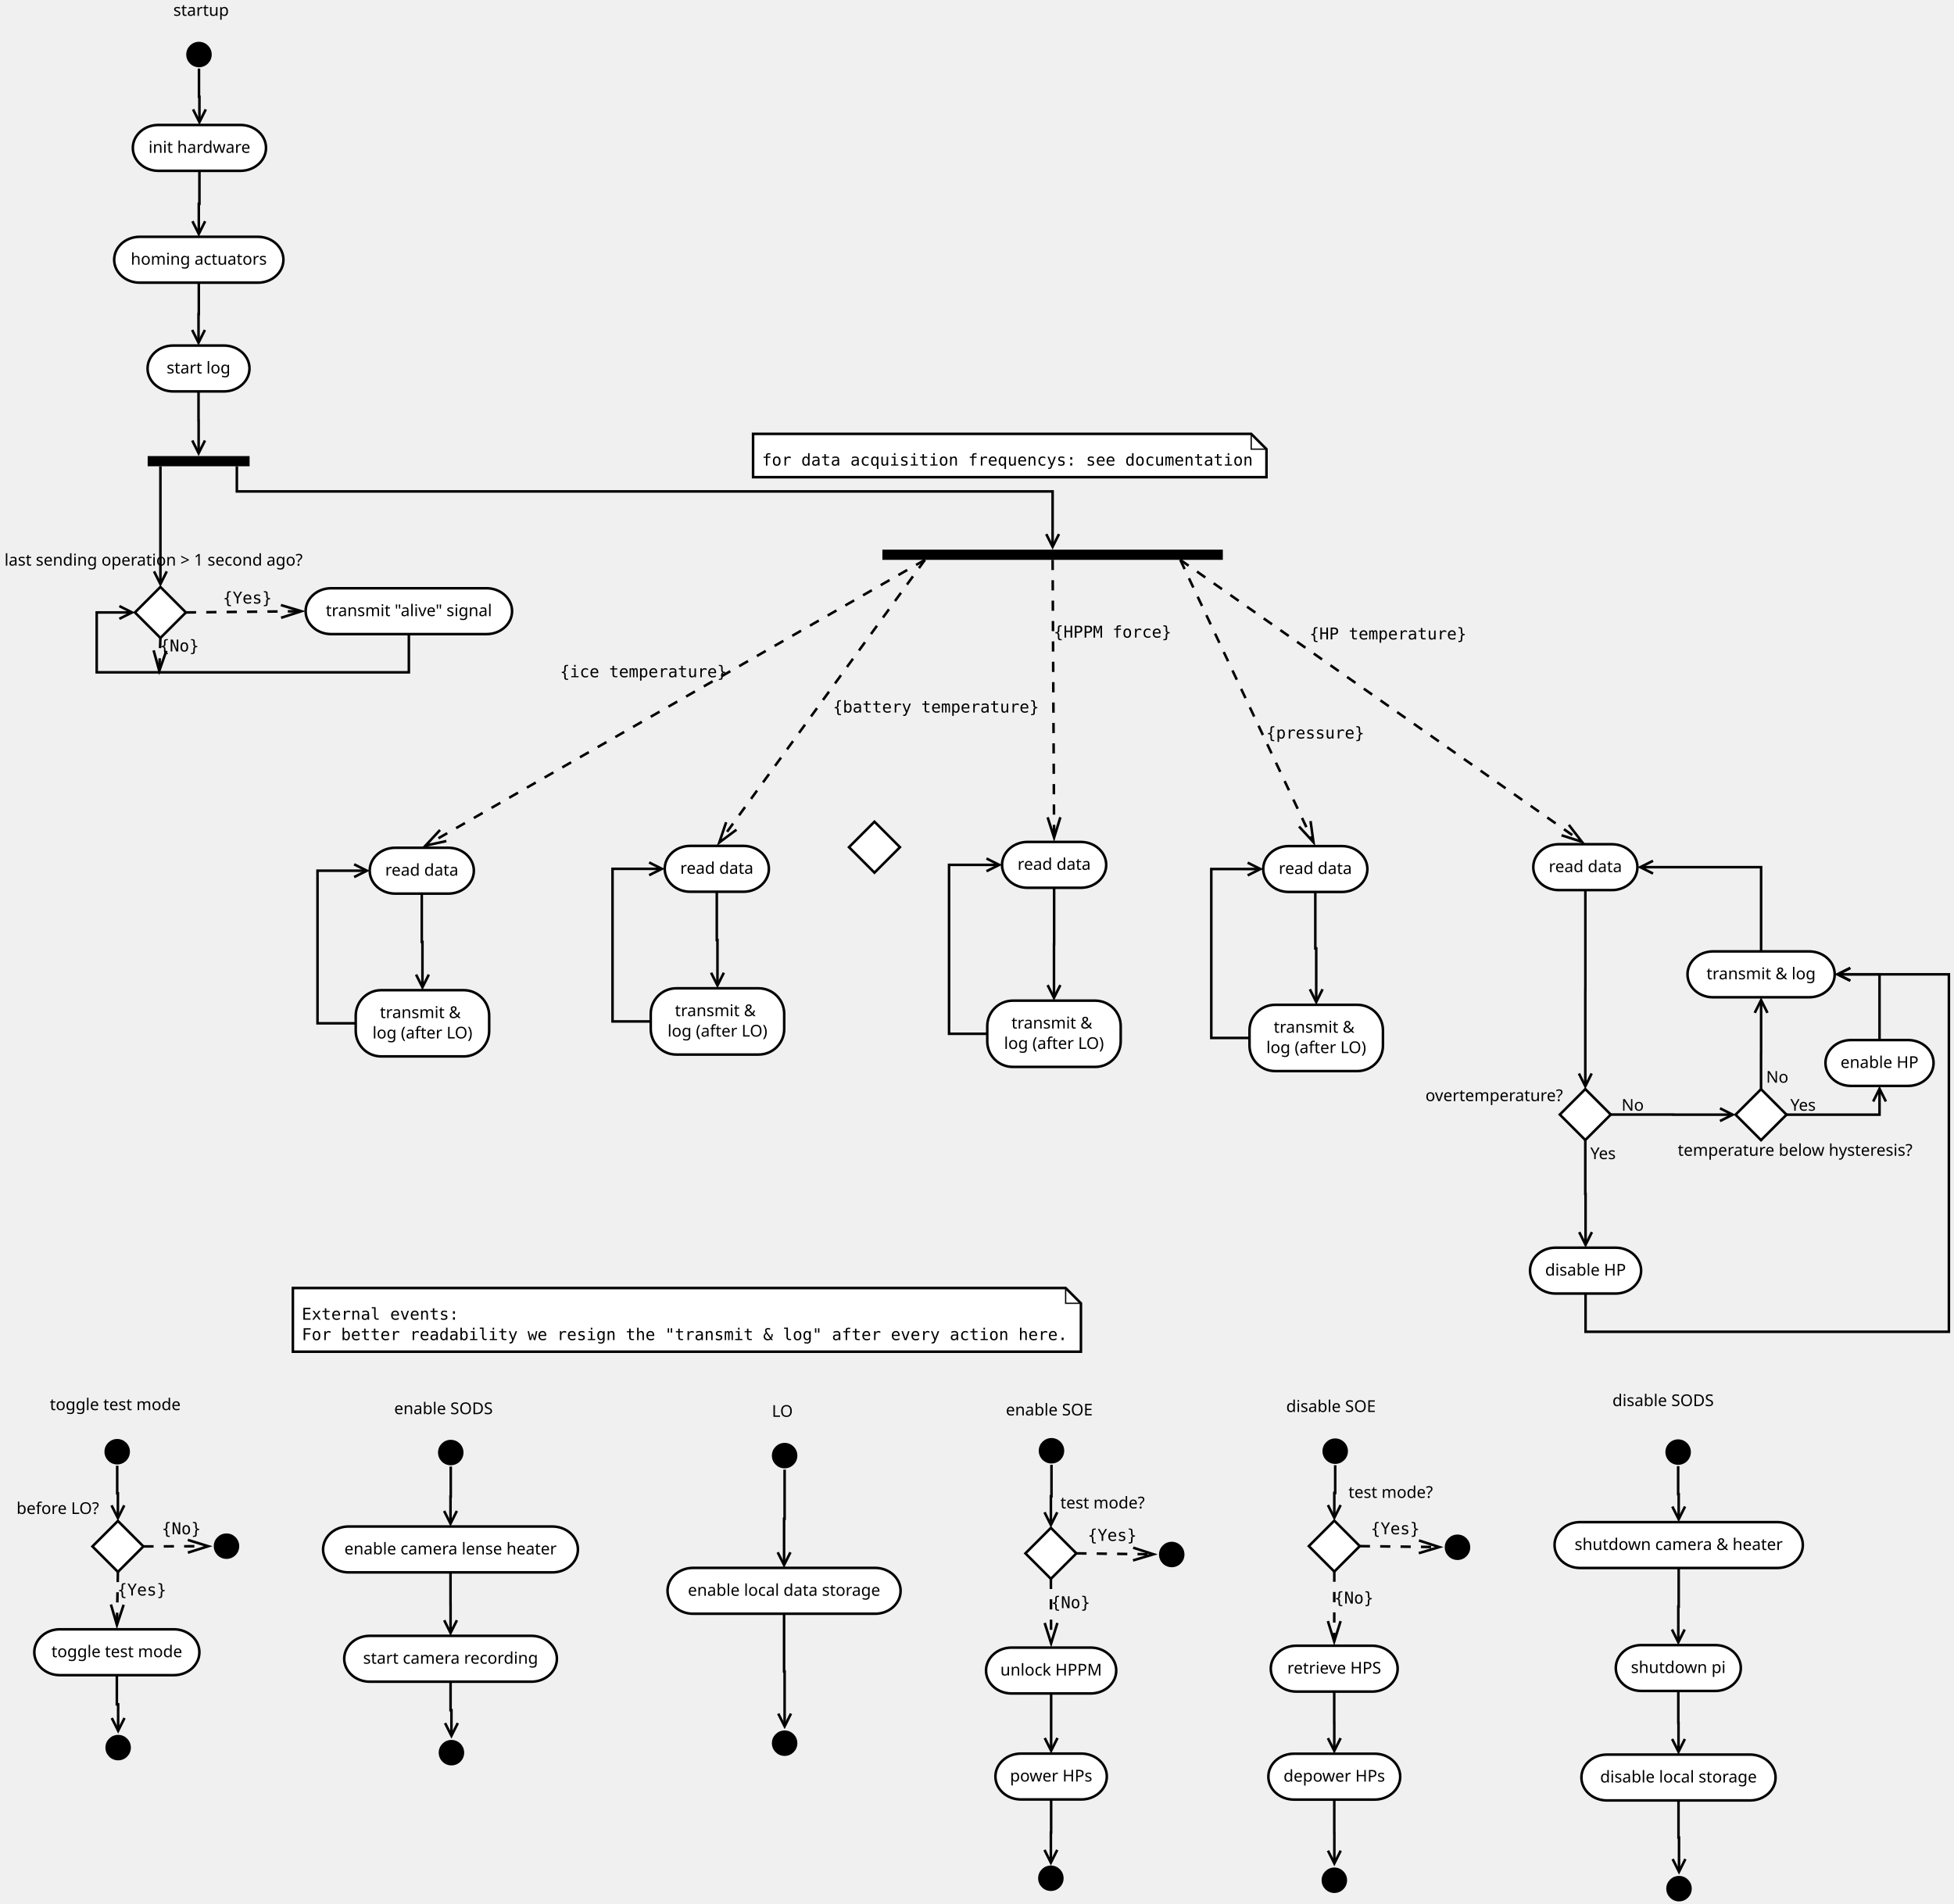
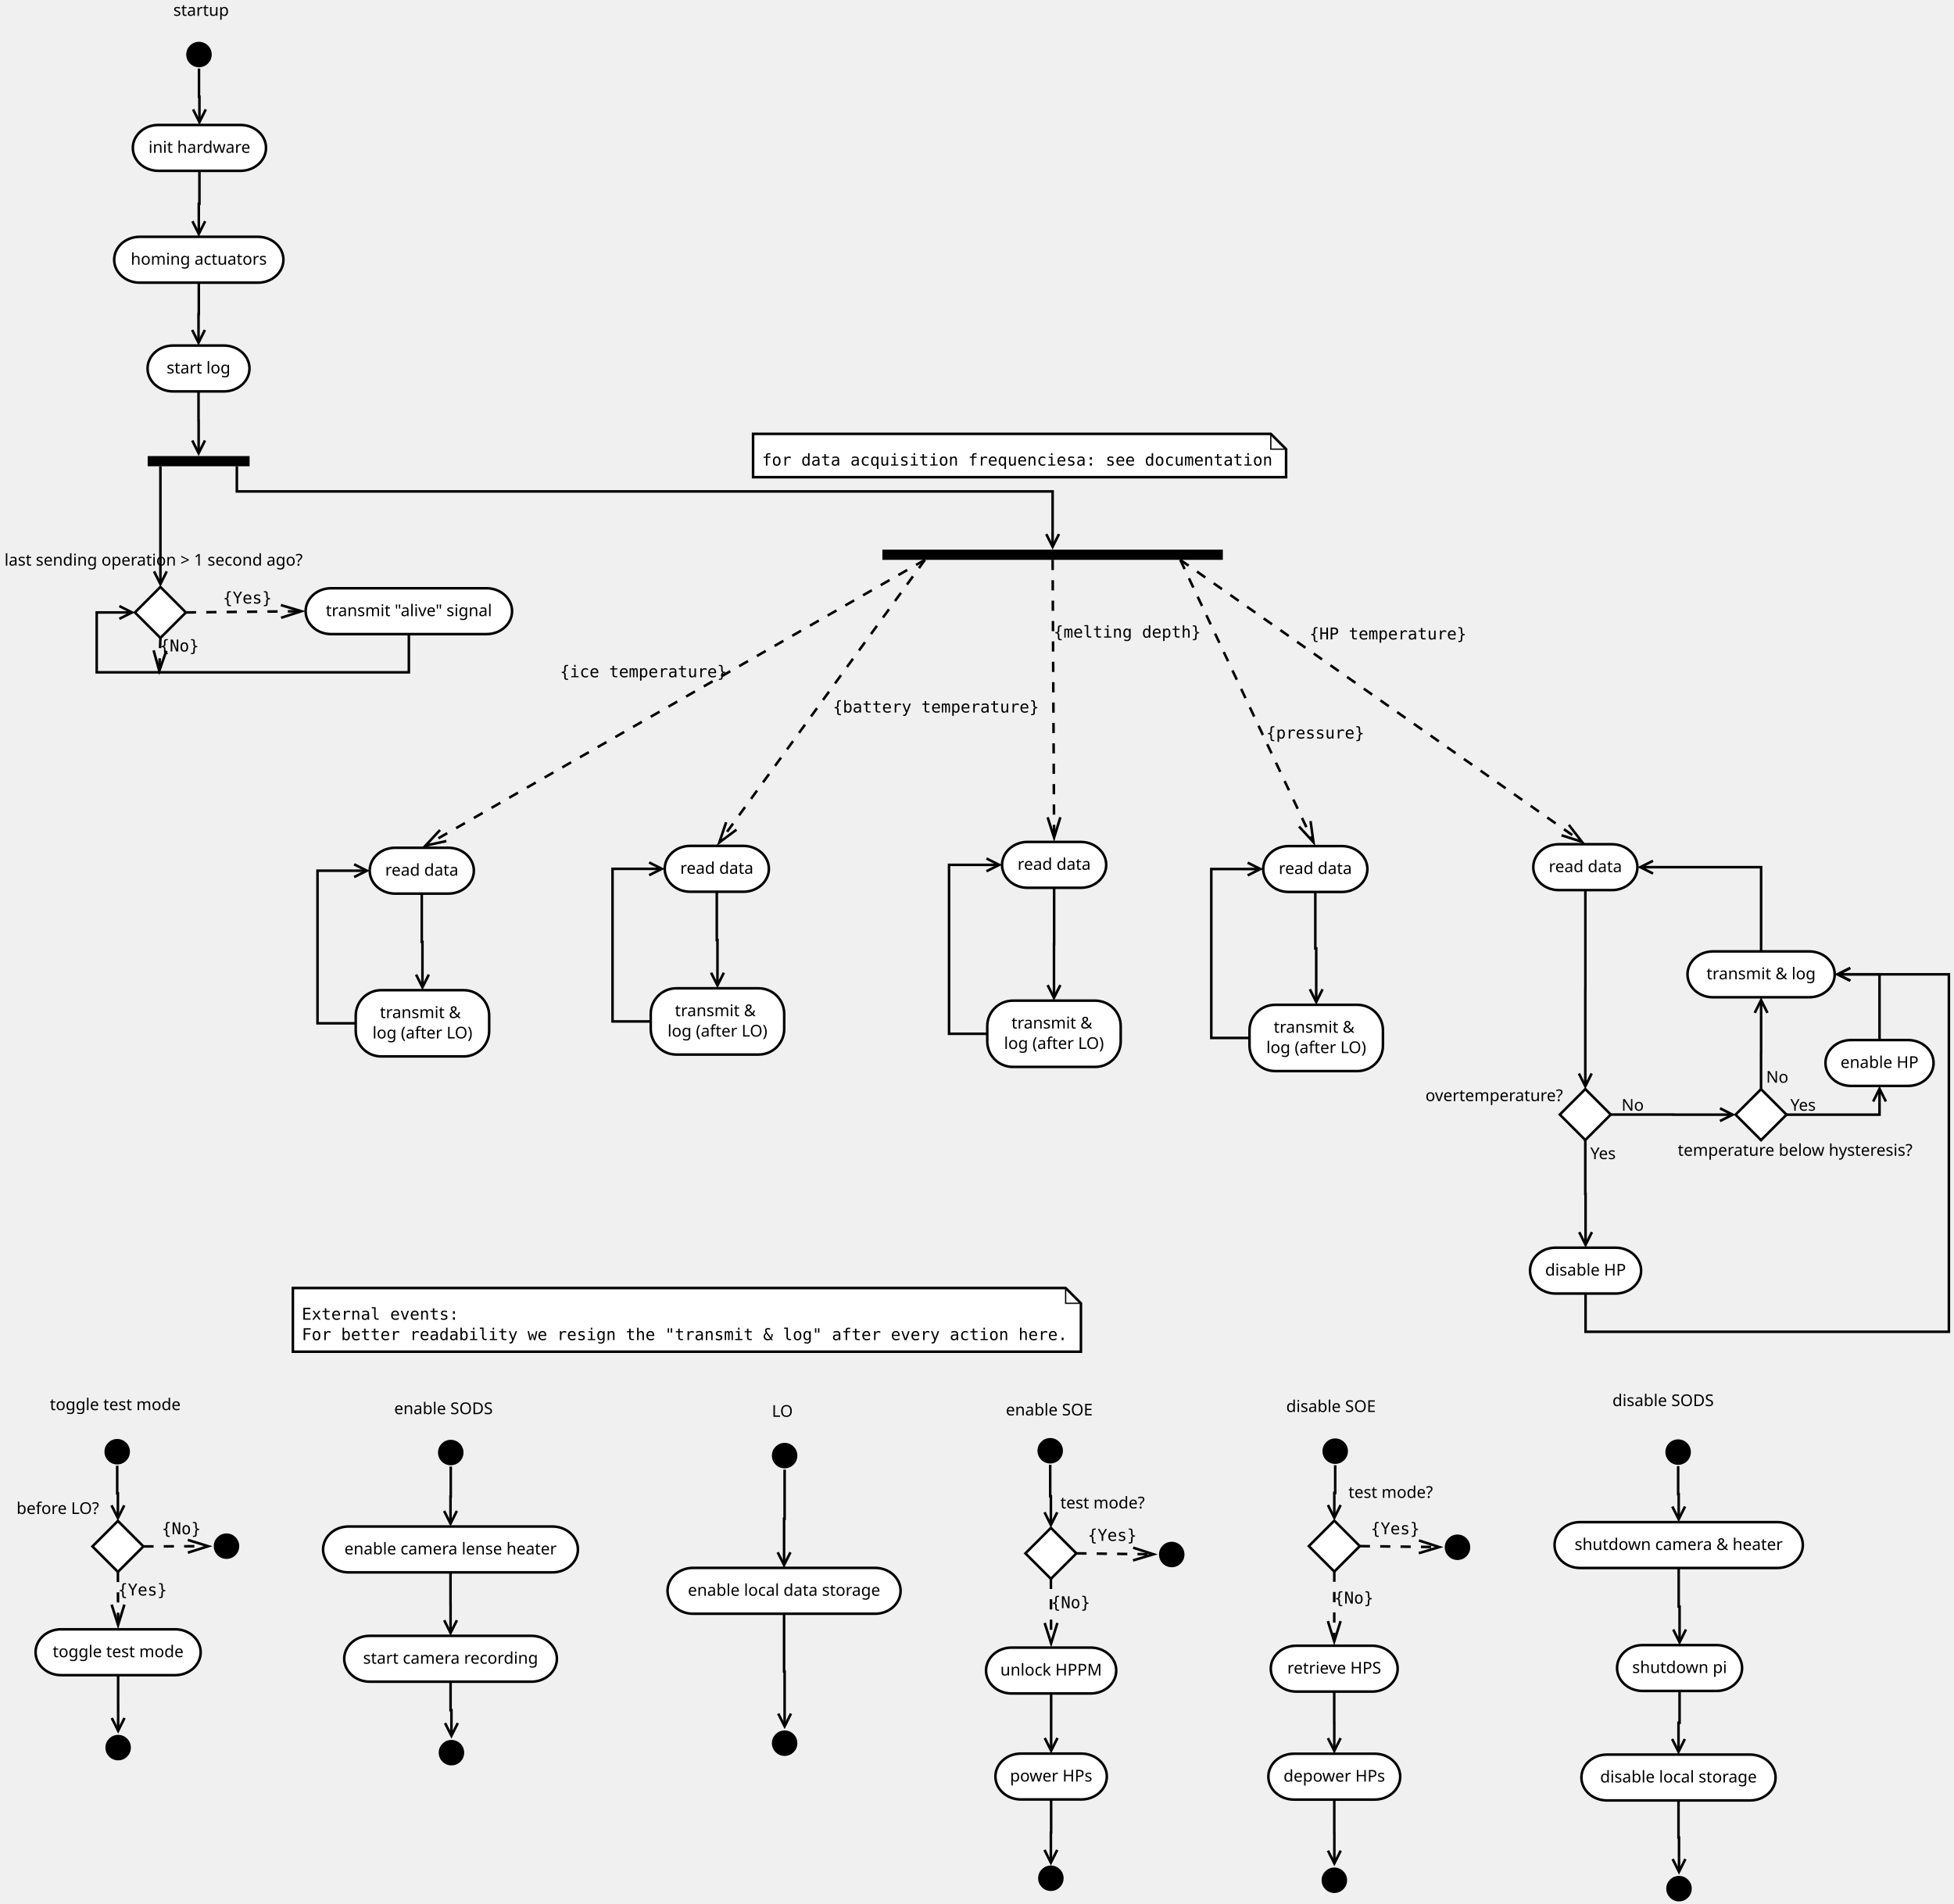
<svg xmlns="http://www.w3.org/2000/svg" width="77cm" height="75cm" viewBox="-56 98 1528 1494">
  <ellipse style="fill: #000000" cx="97.272" cy="140.804" rx="10" ry="10" />
  <g>
    <rect style="fill: #ffffff" x="45.351" y="196.088" width="104.55" height="36" rx="20" ry="20" />
    <rect style="fill: none; fill-opacity:0; stroke-width: 2; stroke: #000000" x="45.351" y="196.088" width="104.55" height="36" rx="20" ry="20" />
    <text font-size="12.8" style="fill: #000000;text-anchor:middle;font-family:sans-serif;font-style:normal;font-weight:normal" x="97.626" y="217.988">
      <tspan x="97.626" y="217.988">init hardware</tspan>
    </text>
  </g>
  <g>
    <polyline style="fill: none; fill-opacity:0; stroke-width: 2; stroke: #000000" points="97.272,151.81 97.272,173.949 97.626,173.949 97.626,191.616 " />
    <polyline style="fill: none; fill-opacity:0; stroke-width: 2; stroke: #000000" points="92.626,183.852 97.626,193.852 102.626,183.852 " />
  </g>
  <g>
    <rect style="fill: #ffffff" x="56.917" y="369.244" width="80" height="36" rx="20" ry="20" />
    <rect style="fill: none; fill-opacity:0; stroke-width: 2; stroke: #000000" x="56.917" y="369.244" width="80" height="36" rx="20" ry="20" />
    <text font-size="12.8" style="fill: #000000;text-anchor:middle;font-family:sans-serif;font-style:normal;font-weight:normal" x="96.917" y="391.144">
      <tspan x="96.917" y="391.144">start log</tspan>
    </text>
  </g>
  <g>
    <polyline style="fill: none; fill-opacity:0; stroke-width: 2; stroke: #000000" points="97.133,319.888 97.133,344.566 96.917,344.566 96.917,364.772 " />
    <polyline style="fill: none; fill-opacity:0; stroke-width: 2; stroke: #000000" points="91.917,357.008 96.917,367.008 101.917,357.008 " />
  </g>
  <g>
    <polyline style="fill: none; fill-opacity:0; stroke-width: 2; stroke: #000000" points="96.917,405.244 96.917,428 97,428 97,451.528 " />
    <polyline style="fill: none; fill-opacity:0; stroke-width: 2; stroke: #000000" points="92,443.764 97,453.764 102,443.764 " />
  </g>
  <rect style="fill: #000000" x="57" y="456" width="80" height="8" />
  <g>
    <polyline style="fill: none; fill-opacity:0; stroke-width: 2; stroke: #000000" points="67,464 67,484 67,484 67,554.278 " />
    <polyline style="fill: none; fill-opacity:0; stroke-width: 2; stroke: #000000" points="62,546.514 67,556.514 72,546.514 " />
  </g>
  <g>
    <polyline style="fill: none; fill-opacity:0; stroke-width: 2; stroke: #000000" points="127,464 127,483.75 767.352,483.75 767.352,524.992 " />
    <polyline style="fill: none; fill-opacity:0; stroke-width: 2; stroke: #000000" points="762.352,517.228 767.352,527.228 772.352,517.228 " />
  </g>
  <g>
    <polygon style="fill: #ffffff" points="47,578.75 67,558.75 87,578.75 67,598.75 " />
    <polygon style="fill: none; fill-opacity:0; stroke-width: 2; stroke: #000000" points="47,578.75 67,558.75 87,578.75 67,598.75 " />
  </g>
  <text font-size="12.8" style="fill: #000000;text-anchor:start;font-family:sans-serif;font-style:normal;font-weight:normal" x="-55.405" y="541.994">
    <tspan x="-55.405" y="541.994">last sending operation &gt; 1 second ago?</tspan>
  </text>
  <g>
    <line style="fill: none; fill-opacity:0; stroke-width: 2; stroke-dasharray: 8; stroke: #000000" x1="87" y1="578.75" x2="174.295" y2="577.821" />
    <polyline style="fill: none; fill-opacity:0; stroke-width: 2; stroke: #000000" points="161.702,582.956 177.648,577.786 161.595,572.956 " />
    <text font-size="12.8" style="fill: #000000;text-anchor:start;font-family:monospace;font-style:normal;font-weight:normal" x="116" y="571.75">{Yes}</text>
  </g>
  <g>
    <rect style="fill: #ffffff" x="181" y="559.75" width="162.05" height="36" rx="20" ry="20" />
    <rect style="fill: none; fill-opacity:0; stroke-width: 2; stroke: #000000" x="181" y="559.75" width="162.05" height="36" rx="20" ry="20" />
    <text font-size="12.8" style="fill: #000000;text-anchor:middle;font-family:sans-serif;font-style:normal;font-weight:normal" x="262.025" y="581.65">
      <tspan x="262.025" y="581.65">transmit "alive" signal</tspan>
    </text>
  </g>
  <g>
    <line style="fill: none; fill-opacity:0; stroke-width: 2; stroke-dasharray: 8; stroke: #000000" x1="67" y1="598.75" x2="66.231" y2="621.299" />
    <polyline style="fill: none; fill-opacity:0; stroke-width: 2; stroke: #000000" points="61.665,608.488 66.116,624.649 71.659,608.829 " />
    <text font-size="12.8" style="fill: #000000;text-anchor:start;font-family:monospace;font-style:normal;font-weight:normal" x="66.501" y="609.376">{No}</text>
  </g>
  <g>
    <polyline style="fill: none; fill-opacity:0; stroke-width: 2; stroke: #000000" points="262.025,595.75 262.025,625.75 17,625.75 17,578.75 42.528,578.75 " />
    <polyline style="fill: none; fill-opacity:0; stroke-width: 2; stroke: #000000" points="34.764,583.75 44.764,578.75 34.764,573.75 " />
  </g>
  <text font-size="12.8" style="fill: #000000;text-anchor:start;font-family:sans-serif;font-style:normal;font-weight:normal" x="77.113" y="110.415">
    <tspan x="77.113" y="110.415">startup</tspan>
  </text>
  <ellipse style="fill: #000000" cx="556.988" cy="1240.6" rx="10" ry="10" />
  <text font-size="12.8" style="fill: #000000;text-anchor:start;font-family:sans-serif;font-style:normal;font-weight:normal" x="546.988" y="1210.15">
    <tspan x="546.988" y="1210.15">LO</tspan>
  </text>
  <g>
    <polyline style="fill: none; fill-opacity:0; stroke-width: 2; stroke: #000000" points="556.988,1251.61 556.988,1290.17 556.555,1290.17 556.555,1324.27 " />
    <polyline style="fill: none; fill-opacity:0; stroke-width: 2; stroke: #000000" points="551.555,1316.5 556.555,1326.5 561.555,1316.5 " />
  </g>
  <ellipse style="fill: #000000" cx="556.988" cy="1466.34" rx="10" ry="10" />
-   <ellipse style="fill: #000000" cx="766.466" cy="1236.8" rx="10" ry="10" />
+   <ellipse style="fill: #000000" cx="765.466" cy="1236.8" rx="10" ry="10" />
  <g>
    <rect style="fill: #ffffff" x="715.092" y="1391.31" width="102.2" height="36" rx="20" ry="20" />
    <rect style="fill: none; fill-opacity:0; stroke-width: 2; stroke: #000000" x="715.092" y="1391.31" width="102.2" height="36" rx="20" ry="20" />
    <text font-size="12.8" style="fill: #000000;text-anchor:middle;font-family:sans-serif;font-style:normal;font-weight:normal" x="766.192" y="1413.21">
      <tspan x="766.192" y="1413.21">unlock HPPM</tspan>
    </text>
  </g>
  <g>
    <rect style="fill: #ffffff" x="722.462" y="1474.51" width="87.45" height="36" rx="20" ry="20" />
    <rect style="fill: none; fill-opacity:0; stroke-width: 2; stroke: #000000" x="722.462" y="1474.51" width="87.45" height="36" rx="20" ry="20" />
    <text font-size="12.8" style="fill: #000000;text-anchor:middle;font-family:sans-serif;font-style:normal;font-weight:normal" x="766.187" y="1496.41">
      <tspan x="766.187" y="1496.41">power HPs</tspan>
    </text>
  </g>
  <g>
    <polyline style="fill: none; fill-opacity:0; stroke-width: 2; stroke: #000000" points="766.192,1427.31 766.192,1450.91 766.187,1450.91 766.187,1470.04 " />
    <polyline style="fill: none; fill-opacity:0; stroke-width: 2; stroke: #000000" points="761.187,1462.27 766.187,1472.27 771.187,1462.27 " />
  </g>
  <text font-size="12.8" style="fill: #000000;text-anchor:start;font-family:sans-serif;font-style:normal;font-weight:normal" x="1259.44" y="1203.22">
    <tspan x="1259.44" y="1203.22" />
  </text>
  <text font-size="12.8" style="fill: #000000;text-anchor:start;font-family:sans-serif;font-style:normal;font-weight:normal" x="730.64" y="1209.08">
    <tspan x="730.64" y="1209.08">enable SOE</tspan>
  </text>
  <ellipse style="fill: #000000" cx="765.988" cy="1572.36" rx="10" ry="10" />
  <ellipse style="fill: #000000" cx="989.178" cy="1237.12" rx="10" ry="10" />
  <g>
    <polyline style="fill: none; fill-opacity:0; stroke-width: 2; stroke: #000000" points="989.178,1248.13 989.178,1269.89 988.476,1269.89 988.476,1287.18 " />
    <polyline style="fill: none; fill-opacity:0; stroke-width: 2; stroke: #000000" points="983.476,1279.42 988.476,1289.42 993.476,1279.42 " />
  </g>
  <text font-size="12.8" style="fill: #000000;text-anchor:start;font-family:sans-serif;font-style:normal;font-weight:normal" x="950.708" y="1206.35">
    <tspan x="950.708" y="1206.35">disable SOE</tspan>
  </text>
  <g>
    <rect style="fill: #ffffff" x="936.708" y="1474.61" width="103.5" height="36" rx="20" ry="20" />
    <rect style="fill: none; fill-opacity:0; stroke-width: 2; stroke: #000000" x="936.708" y="1474.61" width="103.5" height="36" rx="20" ry="20" />
    <text font-size="12.8" style="fill: #000000;text-anchor:middle;font-family:sans-serif;font-style:normal;font-weight:normal" x="988.458" y="1496.51">
      <tspan x="988.458" y="1496.51">depower HPs</tspan>
    </text>
  </g>
  <g>
    <polyline style="fill: none; fill-opacity:0; stroke-width: 2; stroke: #000000" points="988.408,1425.84 988.408,1450.23 988.458,1450.23 988.458,1470.14 " />
    <polyline style="fill: none; fill-opacity:0; stroke-width: 2; stroke: #000000" points="983.458,1462.37 988.458,1472.37 993.458,1462.37 " />
  </g>
  <g>
    <polyline style="fill: none; fill-opacity:0; stroke-width: 2; stroke: #000000" points="988.458,1510.61 988.458,1536.77 988.508,1536.77 988.508,1558.45 " />
    <polyline style="fill: none; fill-opacity:0; stroke-width: 2; stroke: #000000" points="983.508,1550.69 988.508,1560.69 993.508,1550.69 " />
  </g>
  <ellipse style="fill: #000000" cx="988.508" cy="1573.93" rx="10" ry="10" />
  <g>
    <rect style="fill: #ffffff" x="938.608" y="1389.84" width="99.6" height="36" rx="20" ry="20" />
    <rect style="fill: none; fill-opacity:0; stroke-width: 2; stroke: #000000" x="938.608" y="1389.84" width="99.6" height="36" rx="20" ry="20" />
    <text font-size="12.8" style="fill: #000000;text-anchor:middle;font-family:sans-serif;font-style:normal;font-weight:normal" x="988.408" y="1411.74">
      <tspan x="988.408" y="1411.74">retrieve HPS</tspan>
    </text>
  </g>
  <g>
    <rect style="fill: #ffffff" x="211.284" y="1382.07" width="166.95" height="36" rx="20" ry="20" />
    <rect style="fill: none; fill-opacity:0; stroke-width: 2; stroke: #000000" x="211.284" y="1382.07" width="166.95" height="36" rx="20" ry="20" />
    <text font-size="12.8" style="fill: #000000;text-anchor:middle;font-family:sans-serif;font-style:normal;font-weight:normal" x="294.759" y="1403.97">
      <tspan x="294.759" y="1403.97">start camera recording</tspan>
    </text>
  </g>
  <g>
    <rect style="fill: #ffffff" x="194.69" y="1296.26" width="200.05" height="36" rx="20" ry="20" />
    <rect style="fill: none; fill-opacity:0; stroke-width: 2; stroke: #000000" x="194.69" y="1296.26" width="200.05" height="36" rx="20" ry="20" />
    <text font-size="12.8" style="fill: #000000;text-anchor:middle;font-family:sans-serif;font-style:normal;font-weight:normal" x="294.715" y="1318.16">
      <tspan x="294.715" y="1318.16">enable camera lense heater</tspan>
    </text>
  </g>
  <text font-size="12.8" style="fill: #000000;text-anchor:start;font-family:sans-serif;font-style:normal;font-weight:normal" x="250.5" y="1208.06">
    <tspan x="250.5" y="1208.06">enable SODS</tspan>
  </text>
  <ellipse style="fill: #000000" cx="294.914" cy="1238.19" rx="10" ry="10" />
  <ellipse style="fill: #000000" cx="1258.38" cy="1237.84" rx="10" ry="10" />
  <text font-size="12.8" style="fill: #000000;text-anchor:start;font-family:sans-serif;font-style:normal;font-weight:normal" x="1206.78" y="1201.74">
    <tspan x="1206.78" y="1201.74">disable SODS</tspan>
  </text>
  <g>
    <rect style="fill: #ffffff" x="1161.36" y="1292.81" width="194.9" height="36" rx="20" ry="20" />
    <rect style="fill: none; fill-opacity:0; stroke-width: 2; stroke: #000000" x="1161.36" y="1292.81" width="194.9" height="36" rx="20" ry="20" />
    <text font-size="12.8" style="fill: #000000;text-anchor:middle;font-family:sans-serif;font-style:normal;font-weight:normal" x="1258.81" y="1314.71">
      <tspan x="1258.81" y="1314.71">shutdown camera &amp; heater</tspan>
    </text>
  </g>
  <g>
-     <rect style="fill: #ffffff" x="1209.43" y="1389.34" width="98.15" height="36" rx="20" ry="20" />
-     <rect style="fill: none; fill-opacity:0; stroke-width: 2; stroke: #000000" x="1209.43" y="1389.34" width="98.15" height="36" rx="20" ry="20" />
-     <text font-size="12.8" style="fill: #000000;text-anchor:middle;font-family:sans-serif;font-style:normal;font-weight:normal" x="1258.51" y="1411.24">
-       <tspan x="1258.51" y="1411.24">shutdown pi</tspan>
+     <rect style="fill: #ffffff" x="1210.43" y="1389.34" width="98.15" height="36" rx="20" ry="20" />
+     <rect style="fill: none; fill-opacity:0; stroke-width: 2; stroke: #000000" x="1210.43" y="1389.34" width="98.15" height="36" rx="20" ry="20" />
+     <text font-size="12.8" style="fill: #000000;text-anchor:middle;font-family:sans-serif;font-style:normal;font-weight:normal" x="1259.51" y="1411.24">
+       <tspan x="1259.51" y="1411.24">shutdown pi</tspan>
    </text>
  </g>
  <g>
    <rect style="fill: #ffffff" x="1182.46" y="1475.28" width="152.4" height="36" rx="20" ry="20" />
    <rect style="fill: none; fill-opacity:0; stroke-width: 2; stroke: #000000" x="1182.46" y="1475.28" width="152.4" height="36" rx="20" ry="20" />
    <text font-size="12.8" style="fill: #000000;text-anchor:middle;font-family:sans-serif;font-style:normal;font-weight:normal" x="1258.66" y="1497.18">
      <tspan x="1258.66" y="1497.18">disable local storage</tspan>
    </text>
  </g>
  <g>
    <rect style="fill: #ffffff" x="30.708" y="283.888" width="132.85" height="36" rx="20" ry="20" />
    <rect style="fill: none; fill-opacity:0; stroke-width: 2; stroke: #000000" x="30.708" y="283.888" width="132.85" height="36" rx="20" ry="20" />
    <text font-size="12.8" style="fill: #000000;text-anchor:middle;font-family:sans-serif;font-style:normal;font-weight:normal" x="97.133" y="305.788">
      <tspan x="97.133" y="305.788">homing actuators</tspan>
    </text>
  </g>
  <g>
    <polyline style="fill: none; fill-opacity:0; stroke-width: 2; stroke: #000000" points="97.626,232.088 97.626,257.988 97.133,257.988 97.133,279.416 " />
    <polyline style="fill: none; fill-opacity:0; stroke-width: 2; stroke: #000000" points="92.133,271.652 97.133,281.652 102.133,271.652 " />
  </g>
  <rect style="fill: #000000" x="633.728" y="529.464" width="267.249" height="8" />
  <g>
    <line style="fill: none; fill-opacity:0; stroke-width: 2; stroke-dasharray: 8; stroke: #000000" x1="667.134" y1="537.464" x2="277.988" y2="760.134" />
    <polyline style="fill: none; fill-opacity:0; stroke-width: 2; stroke: #000000" points="286.482,749.513 275.078,761.799 291.448,758.192 " />
    <text font-size="12.8" style="fill: #000000;text-anchor:start;font-family:monospace;font-style:normal;font-weight:normal" x="380.668" y="629.626">{ice temperature}</text>
  </g>
  <g>
    <line style="fill: none; fill-opacity:0; stroke-width: 2; stroke-dasharray: 8; stroke: #000000" x1="767.352" y1="537.464" x2="768.512" y2="752.181" />
    <polyline style="fill: none; fill-opacity:0; stroke-width: 2; stroke: #000000" points="763.444,739.561 768.53,755.533 773.443,739.507 " />
-     <text font-size="12.8" style="fill: #000000;text-anchor:start;font-family:monospace;font-style:normal;font-weight:normal" x="768.158" y="598.514">{HPPM force}</text>
+     <text font-size="12.8" style="fill: #000000;text-anchor:start;font-family:monospace;font-style:normal;font-weight:normal" x="768.158" y="598.514">{melting depth}</text>
  </g>
  <g>
    <line style="fill: none; fill-opacity:0; stroke-width: 2; stroke-dasharray: 8; stroke: #000000" x1="867.57" y1="537.464" x2="1180.06" y2="756.843" />
    <polyline style="fill: none; fill-opacity:0; stroke-width: 2; stroke: #000000" points="1166.84,753.669 1182.81,758.77 1172.58,745.484 " />
    <text font-size="12.8" style="fill: #000000;text-anchor:start;font-family:monospace;font-style:normal;font-weight:normal" x="968.974" y="599.928">{HP temperature}</text>
  </g>
  <g>
    <line style="fill: none; fill-opacity:0; stroke-width: 2; stroke-dasharray: 8; stroke: #000000" x1="667.134" y1="537.464" x2="507.695" y2="756.578" />
    <polyline style="fill: none; fill-opacity:0; stroke-width: 2; stroke: #000000" points="511.094,743.41 505.723,759.289 519.179,749.294 " />
    <text font-size="12.8" style="fill: #000000;text-anchor:start;font-family:monospace;font-style:normal;font-weight:normal" x="594.922" y="657.324">{battery temperature}</text>
  </g>
  <g>
    <line style="fill: none; fill-opacity:0; stroke-width: 2; stroke-dasharray: 8; stroke: #000000" x1="867.57" y1="537.464" x2="970.701" y2="756.092" />
    <polyline style="fill: none; fill-opacity:0; stroke-width: 2; stroke: #000000" points="960.783,746.786 972.132,759.124 969.828,742.52 " />
    <text font-size="12.8" style="fill: #000000;text-anchor:start;font-family:monospace;font-style:normal;font-weight:normal" x="935.034" y="677.71">{pressure}</text>
  </g>
  <g>
    <rect style="fill: #ffffff" x="231.294" y="763.464" width="81.75" height="36" rx="20" ry="20" />
    <rect style="fill: none; fill-opacity:0; stroke-width: 2; stroke: #000000" x="231.294" y="763.464" width="81.75" height="36" rx="20" ry="20" />
    <text font-size="12.8" style="fill: #000000;text-anchor:middle;font-family:sans-serif;font-style:normal;font-weight:normal" x="272.169" y="785.364">
      <tspan x="272.169" y="785.364">read data</tspan>
    </text>
  </g>
  <g>
    <rect style="fill: #ffffff" x="1144.67" y="760.696" width="81.75" height="36" rx="20" ry="20" />
    <rect style="fill: none; fill-opacity:0; stroke-width: 2; stroke: #000000" x="1144.67" y="760.696" width="81.75" height="36" rx="20" ry="20" />
    <text font-size="12.8" style="fill: #000000;text-anchor:middle;font-family:sans-serif;font-style:normal;font-weight:normal" x="1185.55" y="782.596">
      <tspan x="1185.55" y="782.596">read data</tspan>
    </text>
  </g>
  <g>
    <rect style="fill: #ffffff" x="220.318" y="875.25" width="104.75" height="52" rx="20" ry="20" />
    <rect style="fill: none; fill-opacity:0; stroke-width: 2; stroke: #000000" x="220.318" y="875.25" width="104.75" height="52" rx="20" ry="20" />
    <text font-size="12.8" style="fill: #000000;text-anchor:middle;font-family:sans-serif;font-style:normal;font-weight:normal" x="272.693" y="897.15">
      <tspan x="272.693" y="897.15">transmit &amp;</tspan>
      <tspan x="272.693" y="913.15">log (after LO)</tspan>
    </text>
  </g>
  <g>
    <polyline style="fill: none; fill-opacity:0; stroke-width: 2; stroke: #000000" points="272.169,799.464 272.169,837.357 272.693,837.357 272.693,870.778 " />
    <polyline style="fill: none; fill-opacity:0; stroke-width: 2; stroke: #000000" points="267.693,863.014 272.693,873.014 277.693,863.014 " />
  </g>
  <g>
    <polyline style="fill: none; fill-opacity:0; stroke-width: 2; stroke: #000000" points="220.318,901.25 190.318,901.25 190.318,781.464 226.822,781.464 " />
    <polyline style="fill: none; fill-opacity:0; stroke-width: 2; stroke: #000000" points="219.058,786.464 229.058,781.464 219.058,776.464 " />
  </g>
  <g>
-     <polygon style="fill: #ffffff" points="532.23,438.564 923.23,438.564 935.23,450.564 935.23,472.564 532.23,472.564 " />
-     <polygon style="fill: none; fill-opacity:0; stroke-width: 2; stroke: #000000" points="532.23,438.564 923.23,438.564 935.23,450.564 935.23,472.564 532.23,472.564 " />
-     <polyline style="fill: none; fill-opacity:0; stroke-width: 1; stroke: #000000" points="923.23,438.564 923.23,450.564 935.23,450.564 " />
+     <polygon style="fill: #ffffff" points="532.23,438.564 938.63,438.564 950.63,450.564 950.63,472.564 532.23,472.564 " />
+     <polygon style="fill: none; fill-opacity:0; stroke-width: 2; stroke: #000000" points="532.23,438.564 938.63,438.564 950.63,450.564 950.63,472.564 532.23,472.564 " />
+     <polyline style="fill: none; fill-opacity:0; stroke-width: 1; stroke: #000000" points="938.63,438.564 938.63,450.564 950.63,450.564 " />
    <text font-size="12.8" style="fill: #000000;text-anchor:start;font-family:monospace;font-style:normal;font-weight:normal" x="539.23" y="463.464">
-       <tspan x="539.23" y="463.464">for data acquisition frequencys: see documentation</tspan>
+       <tspan x="539.23" y="463.464">for data acquisition frequenciesa: see documentation</tspan>
    </text>
  </g>
  <g>
    <rect style="fill: #ffffff" x="716.056" y="883.48" width="104.75" height="52" rx="20" ry="20" />
    <rect style="fill: none; fill-opacity:0; stroke-width: 2; stroke: #000000" x="716.056" y="883.48" width="104.75" height="52" rx="20" ry="20" />
    <text font-size="12.8" style="fill: #000000;text-anchor:middle;font-family:sans-serif;font-style:normal;font-weight:normal" x="768.431" y="905.38">
      <tspan x="768.431" y="905.38">transmit &amp;</tspan>
      <tspan x="768.431" y="921.38">log (after LO)</tspan>
    </text>
  </g>
  <g>
    <polyline style="fill: none; fill-opacity:0; stroke-width: 2; stroke: #000000" points="768.547,794.886 768.547,839.183 768.431,839.183 768.431,879.008 " />
    <polyline style="fill: none; fill-opacity:0; stroke-width: 2; stroke: #000000" points="763.431,871.244 768.431,881.244 773.431,871.244 " />
  </g>
  <g>
    <polyline style="fill: none; fill-opacity:0; stroke-width: 2; stroke: #000000" points="716.056,909.48 686.056,909.48 686.056,776.886 723.2,776.886 " />
    <polyline style="fill: none; fill-opacity:0; stroke-width: 2; stroke: #000000" points="715.436,781.886 725.436,776.886 715.436,771.886 " />
  </g>
  <g>
    <rect style="fill: #ffffff" x="727.672" y="758.886" width="81.75" height="36" rx="20" ry="20" />
    <rect style="fill: none; fill-opacity:0; stroke-width: 2; stroke: #000000" x="727.672" y="758.886" width="81.75" height="36" rx="20" ry="20" />
    <text font-size="12.8" style="fill: #000000;text-anchor:middle;font-family:sans-serif;font-style:normal;font-weight:normal" x="768.547" y="780.786">
      <tspan x="768.547" y="780.786">read data</tspan>
    </text>
  </g>
  <g>
    <rect style="fill: #ffffff" x="921.912" y="886.752" width="104.75" height="52" rx="20" ry="20" />
    <rect style="fill: none; fill-opacity:0; stroke-width: 2; stroke: #000000" x="921.912" y="886.752" width="104.75" height="52" rx="20" ry="20" />
    <text font-size="12.8" style="fill: #000000;text-anchor:middle;font-family:sans-serif;font-style:normal;font-weight:normal" x="974.287" y="908.652">
      <tspan x="974.287" y="908.652">transmit &amp;</tspan>
      <tspan x="974.287" y="924.652">log (after LO)</tspan>
    </text>
  </g>
  <g>
    <polyline style="fill: none; fill-opacity:0; stroke-width: 2; stroke: #000000" points="973.563,798.156 973.563,842.454 974.287,842.454 974.287,882.28 " />
    <polyline style="fill: none; fill-opacity:0; stroke-width: 2; stroke: #000000" points="969.287,874.516 974.287,884.516 979.287,874.516 " />
  </g>
  <g>
    <polyline style="fill: none; fill-opacity:0; stroke-width: 2; stroke: #000000" points="921.912,912.752 891.912,912.752 891.912,780.156 928.216,780.156 " />
    <polyline style="fill: none; fill-opacity:0; stroke-width: 2; stroke: #000000" points="920.452,785.156 930.452,780.156 920.452,775.156 " />
  </g>
  <g>
    <rect style="fill: #ffffff" x="932.688" y="762.156" width="81.75" height="36" rx="20" ry="20" />
    <rect style="fill: none; fill-opacity:0; stroke-width: 2; stroke: #000000" x="932.688" y="762.156" width="81.75" height="36" rx="20" ry="20" />
    <text font-size="12.8" style="fill: #000000;text-anchor:middle;font-family:sans-serif;font-style:normal;font-weight:normal" x="973.563" y="784.056">
      <tspan x="973.563" y="784.056">read data</tspan>
    </text>
  </g>
  <g>
    <polygon style="fill: #ffffff" points="1165.5,972.894 1185.5,952.894 1205.5,972.894 1185.5,992.894 " />
    <polygon style="fill: none; fill-opacity:0; stroke-width: 2; stroke: #000000" points="1165.5,972.894 1185.5,952.894 1205.5,972.894 1185.5,992.894 " />
  </g>
  <g>
    <polyline style="fill: none; fill-opacity:0; stroke-width: 2; stroke: #000000" points="1185.55,796.696 1185.55,874.795 1185.5,874.795 1185.5,948.422 " />
    <polyline style="fill: none; fill-opacity:0; stroke-width: 2; stroke: #000000" points="1180.5,940.658 1185.5,950.658 1190.5,940.658 " />
  </g>
  <text font-size="12.8" style="fill: #000000;text-anchor:start;font-family:sans-serif;font-style:normal;font-weight:normal" x="1060" y="962.346">
    <tspan x="1060" y="962.346">overtemperature?</tspan>
  </text>
  <g>
    <rect style="fill: #ffffff" x="1142.11" y="1077.39" width="87.2" height="36" rx="20" ry="20" />
    <rect style="fill: none; fill-opacity:0; stroke-width: 2; stroke: #000000" x="1142.11" y="1077.39" width="87.2" height="36" rx="20" ry="20" />
    <text font-size="12.8" style="fill: #000000;text-anchor:middle;font-family:sans-serif;font-style:normal;font-weight:normal" x="1185.71" y="1099.29">
      <tspan x="1185.71" y="1099.29">disable HP</tspan>
    </text>
  </g>
  <g>
    <polyline style="fill: none; fill-opacity:0; stroke-width: 2; stroke: #000000" points="1185.71,1113.39 1185.71,1143.39 1470.91,1143.39 1470.91,862.816 1385.75,862.816 " />
    <polyline style="fill: none; fill-opacity:0; stroke-width: 2; stroke: #000000" points="1393.51,857.816 1383.51,862.816 1393.51,867.816 " />
  </g>
  <g>
    <rect style="fill: #ffffff" x="1265.73" y="844.816" width="115.55" height="36" rx="20" ry="20" />
    <rect style="fill: none; fill-opacity:0; stroke-width: 2; stroke: #000000" x="1265.73" y="844.816" width="115.55" height="36" rx="20" ry="20" />
    <text font-size="12.8" style="fill: #000000;text-anchor:middle;font-family:sans-serif;font-style:normal;font-weight:normal" x="1323.5" y="866.716">
      <tspan x="1323.5" y="866.716">transmit &amp; log </tspan>
    </text>
  </g>
  <g>
    <polyline style="fill: none; fill-opacity:0; stroke-width: 2; stroke: #000000" points="1323.45,952.976 1323.45,924.228 1323.5,924.228 1323.5,885.288 " />
    <polyline style="fill: none; fill-opacity:0; stroke-width: 2; stroke: #000000" points="1328.5,893.052 1323.5,883.052 1318.5,893.052 " />
  </g>
  <g>
    <polyline style="fill: none; fill-opacity:0; stroke-width: 2; stroke: #000000" points="1323.5,844.816 1323.5,778.696 1230.9,778.696 " />
    <polyline style="fill: none; fill-opacity:0; stroke-width: 2; stroke: #000000" points="1238.66,773.696 1228.66,778.696 1238.66,783.696 " />
  </g>
  <g>
    <polyline style="fill: none; fill-opacity:0; stroke-width: 2; stroke: #000000" points="294.914,1249.19 294.914,1272.73 294.715,1272.73 294.715,1291.79 " />
    <polyline style="fill: none; fill-opacity:0; stroke-width: 2; stroke: #000000" points="289.715,1284.03 294.715,1294.03 299.715,1284.03 " />
  </g>
  <g>
    <polyline style="fill: none; fill-opacity:0; stroke-width: 2; stroke: #000000" points="294.715,1332.26 294.715,1357.16 294.759,1357.16 294.759,1377.6 " />
    <polyline style="fill: none; fill-opacity:0; stroke-width: 2; stroke: #000000" points="289.759,1369.83 294.759,1379.83 299.759,1369.83 " />
  </g>
  <g>
    <polyline style="fill: none; fill-opacity:0; stroke-width: 2; stroke: #000000" points="766.187,1510.51 766.187,1536.43 765.988,1536.43 765.988,1557.88 " />
    <polyline style="fill: none; fill-opacity:0; stroke-width: 2; stroke: #000000" points="760.988,1550.12 765.988,1560.12 770.988,1550.12 " />
  </g>
  <g>
    <polyline style="fill: none; fill-opacity:0; stroke-width: 2; stroke: #000000" points="294.759,1418.07 294.759,1440.43 295.45,1440.43 295.45,1458.32 " />
    <polyline style="fill: none; fill-opacity:0; stroke-width: 2; stroke: #000000" points="290.45,1450.55 295.45,1460.55 300.45,1450.55 " />
  </g>
  <ellipse style="fill: #000000" cx="295.45" cy="1473.79" rx="10" ry="10" />
  <g>
-     <polyline style="fill: none; fill-opacity:0; stroke-width: 2; stroke: #000000" points="766.466,1247.8 766.466,1272.56 765.996,1272.56 765.996,1292.86 " />
+     <polyline style="fill: none; fill-opacity:0; stroke-width: 2; stroke: #000000" points="765.466,1247.8 765.466,1272.56 765.996,1272.56 765.996,1292.86 " />
    <polyline style="fill: none; fill-opacity:0; stroke-width: 2; stroke: #000000" points="760.996,1285.09 765.996,1295.09 770.996,1285.09 " />
  </g>
  <g>
    <rect style="fill: #ffffff" x="465.08" y="1328.74" width="182.95" height="36" rx="20" ry="20" />
    <rect style="fill: none; fill-opacity:0; stroke-width: 2; stroke: #000000" x="465.08" y="1328.74" width="182.95" height="36" rx="20" ry="20" />
    <text font-size="12.8" style="fill: #000000;text-anchor:middle;font-family:sans-serif;font-style:normal;font-weight:normal" x="556.555" y="1350.64">
      <tspan x="556.555" y="1350.64">enable local data storage</tspan>
    </text>
  </g>
  <g>
    <polyline style="fill: none; fill-opacity:0; stroke-width: 2; stroke: #000000" points="556.555,1364.74 556.555,1410.04 556.988,1410.04 556.988,1450.86 " />
    <polyline style="fill: none; fill-opacity:0; stroke-width: 2; stroke: #000000" points="551.988,1443.1 556.988,1453.1 561.988,1443.1 " />
  </g>
  <g>
    <polyline style="fill: none; fill-opacity:0; stroke-width: 2; stroke: #000000" points="1258.38,1248.85 1258.38,1270.83 1258.81,1270.83 1258.81,1288.34 " />
    <polyline style="fill: none; fill-opacity:0; stroke-width: 2; stroke: #000000" points="1253.81,1280.57 1258.81,1290.57 1263.81,1280.57 " />
  </g>
  <g>
-     <polyline style="fill: none; fill-opacity:0; stroke-width: 2; stroke: #000000" points="1258.81,1328.81 1258.81,1359.07 1258.51,1359.07 1258.51,1384.87 " />
-     <polyline style="fill: none; fill-opacity:0; stroke-width: 2; stroke: #000000" points="1253.51,1377.1 1258.51,1387.1 1263.51,1377.1 " />
-   </g>
-   <g>
-     <polyline style="fill: none; fill-opacity:0; stroke-width: 2; stroke: #000000" points="1258.51,1425.34 1258.51,1450.31 1258.66,1450.31 1258.66,1470.81 " />
+     <polyline style="fill: none; fill-opacity:0; stroke-width: 2; stroke: #000000" points="1258.81,1328.81 1258.81,1359.07 1259.51,1359.07 1259.51,1384.87 " />
+     <polyline style="fill: none; fill-opacity:0; stroke-width: 2; stroke: #000000" points="1254.51,1377.1 1259.51,1387.1 1264.51,1377.1 " />
+   </g>
+   <g>
+     <polyline style="fill: none; fill-opacity:0; stroke-width: 2; stroke: #000000" points="1259.51,1425.34 1259.51,1450.31 1258.66,1450.31 1258.66,1470.81 " />
    <polyline style="fill: none; fill-opacity:0; stroke-width: 2; stroke: #000000" points="1253.66,1463.05 1258.66,1473.05 1263.66,1463.05 " />
  </g>
  <g>
    <polyline style="fill: none; fill-opacity:0; stroke-width: 2; stroke: #000000" points="1258.66,1511.28 1258.66,1540.41 1259.06,1540.41 1259.06,1565.06 " />
    <polyline style="fill: none; fill-opacity:0; stroke-width: 2; stroke: #000000" points="1254.06,1557.29 1259.06,1567.29 1264.06,1557.29 " />
  </g>
  <ellipse style="fill: #000000" cx="1259.06" cy="1580.53" rx="10" ry="10" />
  <g>
    <polygon style="fill: #ffffff" points="170.982,1109.03 777.582,1109.03 789.582,1121.03 789.582,1159.03 170.982,1159.03 " />
    <polygon style="fill: none; fill-opacity:0; stroke-width: 2; stroke: #000000" points="170.982,1109.03 777.582,1109.03 789.582,1121.03 789.582,1159.03 170.982,1159.03 " />
    <polyline style="fill: none; fill-opacity:0; stroke-width: 1; stroke: #000000" points="777.582,1109.03 777.582,1121.03 789.582,1121.03 " />
    <text font-size="12.8" style="fill: #000000;text-anchor:start;font-family:monospace;font-style:normal;font-weight:normal" x="177.982" y="1133.93">
      <tspan x="177.982" y="1133.93">External events:</tspan>
      <tspan x="177.982" y="1149.93">For better readability we resign the "transmit &amp; log" after every action here.</tspan>
    </text>
  </g>
  <g>
    <polygon style="fill: #ffffff" points="745.996,1317.33 765.996,1297.33 785.996,1317.33 765.996,1337.33 " />
    <polygon style="fill: none; fill-opacity:0; stroke-width: 2; stroke: #000000" points="745.996,1317.33 765.996,1297.33 785.996,1317.33 765.996,1337.33 " />
  </g>
  <g>
    <line style="fill: none; fill-opacity:0; stroke-width: 2; stroke-dasharray: 8; stroke: #000000" x1="765.996" y1="1337.33" x2="766.168" y2="1384.6" />
    <polyline style="fill: none; fill-opacity:0; stroke-width: 2; stroke: #000000" points="761.122,1371.97 766.18,1387.95 771.122,1371.94 " />
    <text font-size="12.8" style="fill: #000000;text-anchor:start;font-family:monospace;font-style:normal;font-weight:normal" x="766.092" y="1360.32">{No}</text>
  </g>
  <g>
    <line style="fill: none; fill-opacity:0; stroke-width: 2; stroke-dasharray: 8; stroke: #000000" x1="785.996" y1="1317.33" x2="843.169" y2="1318.02" />
    <polyline style="fill: none; fill-opacity:0; stroke-width: 2; stroke: #000000" points="830.462,1322.87 846.521,1318.06 830.583,1312.87 " />
    <text font-size="12.8" style="fill: #000000;text-anchor:start;font-family:monospace;font-style:normal;font-weight:normal" x="794.898" y="1307.53">{Yes}</text>
  </g>
  <ellipse style="fill: #000000" cx="860.858" cy="1318.23" rx="10" ry="10" />
  <g>
    <polygon style="fill: #ffffff" points="968.476,1311.65 988.476,1291.65 1008.48,1311.65 988.476,1331.65 " />
    <polygon style="fill: none; fill-opacity:0; stroke-width: 2; stroke: #000000" points="968.476,1311.65 988.476,1291.65 1008.48,1311.65 988.476,1331.65 " />
  </g>
  <g>
    <line style="fill: none; fill-opacity:0; stroke-width: 2; stroke-dasharray: 8; stroke: #000000" x1="988.476" y1="1331.65" x2="988.416" y2="1383.14" />
    <polyline style="fill: none; fill-opacity:0; stroke-width: 2; stroke: #000000" points="983.431,1370.49 988.412,1386.49 993.431,1370.5 " />
    <text font-size="12.8" style="fill: #000000;text-anchor:start;font-family:monospace;font-style:normal;font-weight:normal" x="988.442" y="1356.75">{No}</text>
  </g>
  <g>
    <line style="fill: none; fill-opacity:0; stroke-width: 2; stroke-dasharray: 8; stroke: #000000" x1="1008.48" y1="1311.65" x2="1067.5" y2="1312.35" />
    <polyline style="fill: none; fill-opacity:0; stroke-width: 2; stroke: #000000" points="1054.79,1317.2 1070.85,1312.39 1054.91,1307.2 " />
    <text font-size="12.8" style="fill: #000000;text-anchor:start;font-family:monospace;font-style:normal;font-weight:normal" x="1017.04" y="1302.34">{Yes}</text>
  </g>
  <ellipse style="fill: #000000" cx="1085.18" cy="1312.56" rx="10" ry="10" />
  <text font-size="12.8" style="fill: #000000;text-anchor:start;font-family:sans-serif;font-style:normal;font-weight:normal" x="773.434" y="1282.06">
    <tspan x="773.434" y="1282.06">test mode?</tspan>
  </text>
  <text font-size="12.8" style="fill: #000000;text-anchor:start;font-family:sans-serif;font-style:normal;font-weight:normal" x="999.598" y="1273.79">
    <tspan x="999.598" y="1273.79">test mode?</tspan>
  </text>
  <ellipse style="fill: #000000" cx="33.08" cy="1237.54" rx="10" ry="10" />
  <g>
    <polyline style="fill: none; fill-opacity:0; stroke-width: 2; stroke: #000000" points="33.08,1248.54 33.08,1270.21 33.628,1270.21 33.628,1287.4 " />
    <polyline style="fill: none; fill-opacity:0; stroke-width: 2; stroke: #000000" points="28.628,1279.64 33.628,1289.64 38.628,1279.64 " />
  </g>
  <text font-size="12.8" style="fill: #000000;text-anchor:start;font-family:sans-serif;font-style:normal;font-weight:normal" x="-19.798" y="1204.9">
    <tspan x="-19.798" y="1204.9">toggle test mode</tspan>
  </text>
  <g>
    <polygon style="fill: #ffffff" points="13.628,1311.88 33.628,1291.88 53.628,1311.88 33.628,1331.88 " />
    <polygon style="fill: none; fill-opacity:0; stroke-width: 2; stroke: #000000" points="13.628,1311.88 33.628,1291.88 53.628,1311.88 33.628,1331.88 " />
  </g>
  <text font-size="12.8" style="fill: #000000;text-anchor:start;font-family:sans-serif;font-style:normal;font-weight:normal" x="-45.97" y="1286.42">
    <tspan x="-45.97" y="1286.42">before LO?</tspan>
  </text>
  <g>
-     <line style="fill: none; fill-opacity:0; stroke-width: 2; stroke-dasharray: 8; stroke: #000000" x1="33.628" y1="1331.88" x2="32.924" y2="1370.23" />
-     <polyline style="fill: none; fill-opacity:0; stroke-width: 2; stroke: #000000" points="28.157,1357.49 32.863,1373.58 38.156,1357.68 " />
-     <text font-size="12.8" style="fill: #000000;text-anchor:start;font-family:monospace;font-style:normal;font-weight:normal" x="33.214" y="1350.41">{Yes}</text>
+     <line style="fill: none; fill-opacity:0; stroke-width: 2; stroke-dasharray: 8; stroke: #000000" x1="33.628" y1="1331.88" x2="33.776" y2="1370.23" />
+     <polyline style="fill: none; fill-opacity:0; stroke-width: 2; stroke: #000000" points="28.727,1357.6 33.788,1373.58 38.727,1357.56 " />
+     <text font-size="12.8" style="fill: #000000;text-anchor:start;font-family:monospace;font-style:normal;font-weight:normal" x="33.714" y="1350.41">{Yes}</text>
  </g>
  <g>
    <line style="fill: none; fill-opacity:0; stroke-width: 2; stroke-dasharray: 8; stroke: #000000" x1="53.628" y1="1311.88" x2="101.176" y2="1311.74" />
    <polyline style="fill: none; fill-opacity:0; stroke-width: 2; stroke: #000000" points="88.543,1316.78 104.529,1311.73 88.515,1306.78 " />
    <text font-size="12.8" style="fill: #000000;text-anchor:start;font-family:monospace;font-style:normal;font-weight:normal" x="68.013" y="1302.34">{No}</text>
  </g>
  <ellipse style="fill: #000000" cx="118.882" cy="1311.69" rx="10" ry="10" />
  <g>
-     <rect style="fill: #ffffff" x="-31.999" y="1376.94" width="129.6" height="36" rx="20" ry="20" />
-     <rect style="fill: none; fill-opacity:0; stroke-width: 2; stroke: #000000" x="-31.999" y="1376.94" width="129.6" height="36" rx="20" ry="20" />
-     <text font-size="12.8" style="fill: #000000;text-anchor:middle;font-family:sans-serif;font-style:normal;font-weight:normal" x="32.801" y="1398.84">
-       <tspan x="32.801" y="1398.84">toggle test mode</tspan>
+     <rect style="fill: #ffffff" x="-30.999" y="1376.94" width="129.6" height="36" rx="20" ry="20" />
+     <rect style="fill: none; fill-opacity:0; stroke-width: 2; stroke: #000000" x="-30.999" y="1376.94" width="129.6" height="36" rx="20" ry="20" />
+     <text font-size="12.8" style="fill: #000000;text-anchor:middle;font-family:sans-serif;font-style:normal;font-weight:normal" x="33.801" y="1398.84">
+       <tspan x="33.801" y="1398.84">toggle test mode</tspan>
    </text>
  </g>
  <ellipse style="fill: #000000" cx="33.822" cy="1469.81" rx="10" ry="10" />
  <g>
-     <polyline style="fill: none; fill-opacity:0; stroke-width: 2; stroke: #000000" points="32.801,1412.94 32.801,1435.87 33.822,1435.87 33.822,1454.34 " />
+     <polyline style="fill: none; fill-opacity:0; stroke-width: 2; stroke: #000000" points="33.801,1412.94 33.801,1435.87 33.822,1435.87 33.822,1454.34 " />
    <polyline style="fill: none; fill-opacity:0; stroke-width: 2; stroke: #000000" points="28.822,1446.57 33.822,1456.57 38.822,1446.57 " />
  </g>
  <g>
    <rect style="fill: #ffffff" x="462.876" y="762" width="81.75" height="36" rx="20" ry="20" />
    <rect style="fill: none; fill-opacity:0; stroke-width: 2; stroke: #000000" x="462.876" y="762" width="81.75" height="36" rx="20" ry="20" />
    <text font-size="12.8" style="fill: #000000;text-anchor:middle;font-family:sans-serif;font-style:normal;font-weight:normal" x="503.751" y="783.9">
      <tspan x="503.751" y="783.9">read data</tspan>
    </text>
  </g>
  <g>
    <rect style="fill: #ffffff" x="451.9" y="873.786" width="104.75" height="52" rx="20" ry="20" />
    <rect style="fill: none; fill-opacity:0; stroke-width: 2; stroke: #000000" x="451.9" y="873.786" width="104.75" height="52" rx="20" ry="20" />
    <text font-size="12.8" style="fill: #000000;text-anchor:middle;font-family:sans-serif;font-style:normal;font-weight:normal" x="504.275" y="895.686">
      <tspan x="504.275" y="895.686">transmit &amp;</tspan>
      <tspan x="504.275" y="911.686">log (after LO)</tspan>
    </text>
  </g>
  <g>
    <polyline style="fill: none; fill-opacity:0; stroke-width: 2; stroke: #000000" points="503.751,798 503.751,835.893 504.275,835.893 504.275,869.314 " />
    <polyline style="fill: none; fill-opacity:0; stroke-width: 2; stroke: #000000" points="499.275,861.55 504.275,871.55 509.275,861.55 " />
  </g>
  <g>
    <polyline style="fill: none; fill-opacity:0; stroke-width: 2; stroke: #000000" points="451.9,899.786 421.9,899.786 421.9,780 458.404,780 " />
    <polyline style="fill: none; fill-opacity:0; stroke-width: 2; stroke: #000000" points="450.64,785 460.64,780 450.64,775 " />
  </g>
  <g>
-     <polygon style="fill: #ffffff" points="607.514,763.014 627.514,743.014 647.514,763.014 627.514,783.014 " />
-     <polygon style="fill: none; fill-opacity:0; stroke-width: 2; stroke: #000000" points="607.514,763.014 627.514,743.014 647.514,763.014 627.514,783.014 " />
-   </g>
-   <g>
    <polygon style="fill: #ffffff" points="1303.45,972.976 1323.45,952.976 1343.45,972.976 1323.45,992.976 " />
    <polygon style="fill: none; fill-opacity:0; stroke-width: 2; stroke: #000000" points="1303.45,972.976 1323.45,952.976 1343.45,972.976 1323.45,992.976 " />
  </g>
  <text font-size="12.8" style="fill: #000000;text-anchor:start;font-family:sans-serif;font-style:normal;font-weight:normal" x="1258.08" y="1005.25">
    <tspan x="1258.08" y="1005.25">temperature below hysteresis?</tspan>
  </text>
  <g>
    <rect style="fill: #ffffff" x="1374.03" y="914.406" width="84.85" height="36" rx="20" ry="20" />
    <rect style="fill: none; fill-opacity:0; stroke-width: 2; stroke: #000000" x="1374.03" y="914.406" width="84.85" height="36" rx="20" ry="20" />
    <text font-size="12.8" style="fill: #000000;text-anchor:middle;font-family:sans-serif;font-style:normal;font-weight:normal" x="1416.46" y="936.306">
      <tspan x="1416.46" y="936.306">enable HP</tspan>
    </text>
  </g>
  <g>
    <polyline style="fill: none; fill-opacity:0; stroke-width: 2; stroke: #000000" points="1343.45,972.976 1374.03,972.976 1374.03,972.98 1416.46,972.98 1416.46,954.878 " />
    <polyline style="fill: none; fill-opacity:0; stroke-width: 2; stroke: #000000" points="1421.46,962.642 1416.46,952.642 1411.46,962.642 " />
  </g>
  <text font-size="12.8" style="fill: #000000;text-anchor:start;font-family:sans-serif;font-style:normal;font-weight:normal" x="1346.46" y="969.884">
    <tspan x="1346.46" y="969.884">Yes</tspan>
  </text>
  <text font-size="12.8" style="fill: #000000;text-anchor:start;font-family:sans-serif;font-style:normal;font-weight:normal" x="1327.46" y="947.884">
    <tspan x="1327.46" y="947.884">No</tspan>
  </text>
  <g>
    <polyline style="fill: none; fill-opacity:0; stroke-width: 2; stroke: #000000" points="1416.46,914.406 1416.46,862.816 1385.75,862.816 " />
    <polyline style="fill: none; fill-opacity:0; stroke-width: 2; stroke: #000000" points="1393.51,857.816 1383.51,862.816 1393.51,867.816 " />
  </g>
  <g>
    <polyline style="fill: none; fill-opacity:0; stroke-width: 2; stroke: #000000" points="1205.5,972.894 1254.48,972.894 1254.48,972.976 1298.98,972.976 " />
    <polyline style="fill: none; fill-opacity:0; stroke-width: 2; stroke: #000000" points="1291.22,977.976 1301.22,972.976 1291.22,967.976 " />
  </g>
  <g>
    <polyline style="fill: none; fill-opacity:0; stroke-width: 2; stroke: #000000" points="1185.5,992.894 1185.5,1035.14 1185.71,1035.14 1185.71,1072.92 " />
    <polyline style="fill: none; fill-opacity:0; stroke-width: 2; stroke: #000000" points="1180.71,1065.15 1185.71,1075.15 1190.71,1065.15 " />
  </g>
  <text font-size="12.8" style="fill: #000000;text-anchor:start;font-family:sans-serif;font-style:normal;font-weight:normal" x="1189.46" y="1007.88">
    <tspan x="1189.46" y="1007.88">Yes</tspan>
  </text>
  <text font-size="12.8" style="fill: #000000;text-anchor:start;font-family:sans-serif;font-style:normal;font-weight:normal" x="1213.96" y="969.884">
    <tspan x="1213.96" y="969.884">No</tspan>
  </text>
</svg>
